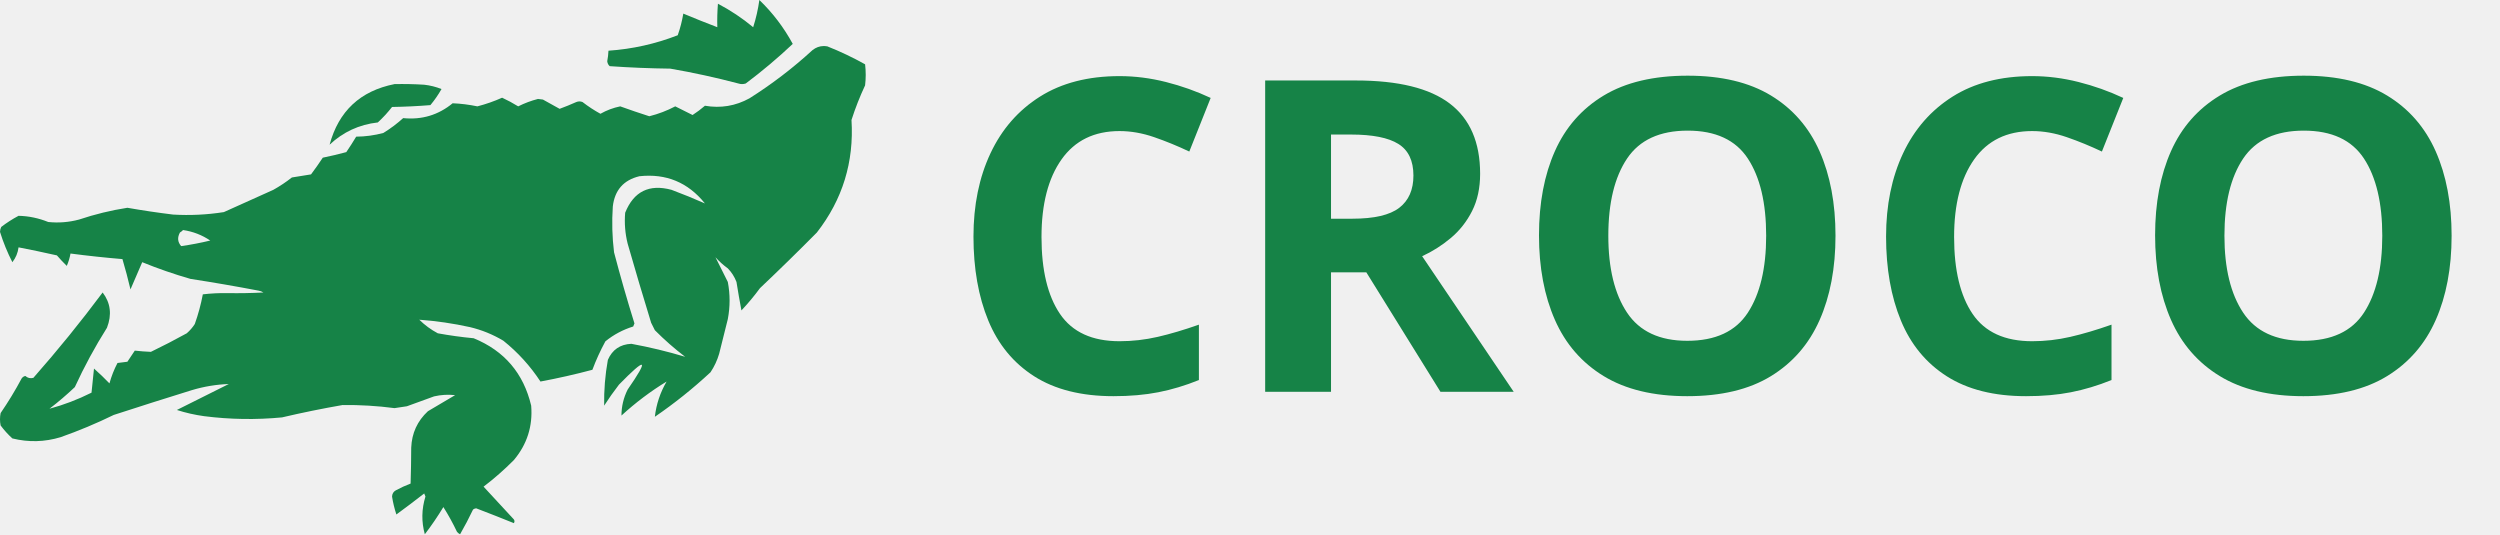
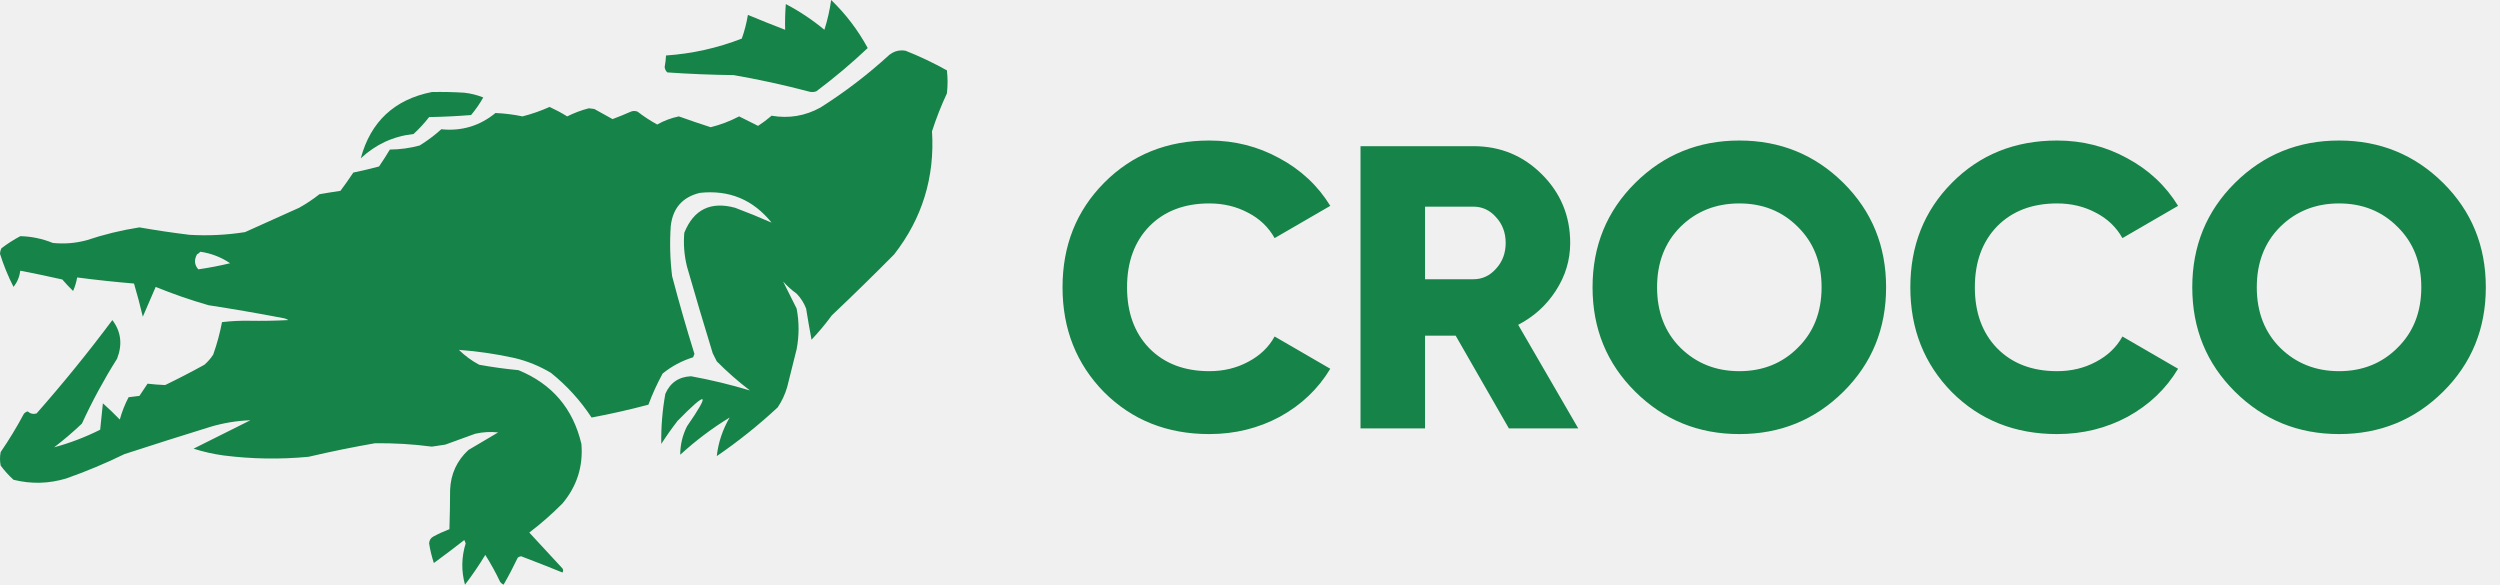
- <svg xmlns="http://www.w3.org/2000/svg" version="1.1" id="svg1" width="2675.677" height="571.816" viewBox="0 0 2675.677 571.816">
-   <defs id="defs1" />
-   <g id="g1" transform="translate(-208.2166,-218.8329)">
-     <g id="g3" transform="matrix(1.323649,0,0,1.323649,14.30236,-164.3634)" style="clip-rule:evenodd;fill:#168347;fill-opacity:1;fill-rule:evenodd;image-rendering:optimizeQuality;shape-rendering:geometricPrecision;text-rendering:geometricPrecision">
-       <path id="path3" style="opacity:1;fill:#168347;fill-opacity:1" d="m 812.27,326.734 c -3.153,0.073 -6.076,1.162 -8.77,3.266 -15.862,14.533 -32.862,27.533 -51,39 -11.276,6.196 -23.276,8.196 -36,6 -3.195,2.756 -6.528,5.256 -10,7.5 -4.667,-2.333 -9.333,-4.667 -14,-7 -6.684,3.509 -13.684,6.176 -21,8 -7.895,-2.533 -15.728,-5.2 -23.5,-8 -5.648,1.157 -10.981,3.157 -16,6 -5.09,-2.794 -9.923,-5.96 -14.5,-9.5 -1.667,-0.667 -3.333,-0.667 -5,0 -4.443,1.972 -8.943,3.805 -13.5,5.5 -4.49,-2.484 -8.99,-4.984 -13.5,-7.5 -1.333,-0.167 -2.667,-0.333 -4,-0.5 -5.519,1.423 -10.852,3.423 -16,6 -4.174,-2.588 -8.507,-4.921 -13,-7 -6.469,2.901 -13.136,5.235 -20,7 -6.642,-1.387 -13.309,-2.22 -20,-2.5 -11.592,9.525 -24.925,13.525 -40,12 -4.976,4.487 -10.309,8.487 -16,12 -7.189,1.943 -14.522,2.943 -22,3 -2.542,4.251 -5.209,8.418 -8,12.5 -6.279,1.689 -12.612,3.189 -19,4.5 -3.054,4.618 -6.22,9.118 -9.5,13.5 -5.171,0.76 -10.338,1.593 -15.5,2.5 -4.728,3.726 -9.728,7.059 -15,10 -13.372,6.072 -26.706,12.072 -40,18 -13.595,2.142 -27.262,2.808 -41,2 -12.382,-1.51 -24.715,-3.343 -37,-5.5 -13.254,2.063 -26.254,5.23 -39,9.5 -8.213,2.214 -16.546,2.881 -25,2 -7.75,-3.146 -15.75,-4.813 -24,-5 -4.935,2.606 -9.602,5.606 -14,9 -0.608,1.231 -0.941,2.564 -1,4 2.63,8.43 5.963,16.597 10,24.5 2.772,-3.543 4.439,-7.543 5,-12 10.354,2.005 20.687,4.171 31,6.5 2.56,2.971 5.227,5.804 8,8.5 1.407,-3.221 2.407,-6.555 3,-10 13.955,1.827 27.955,3.327 42,4.5 2.394,8.073 4.56,16.24 6.5,24.5 3.166,-7.327 6.333,-14.661 9.5,-22 12.76,5.198 25.76,9.698 39,13.5 18.405,2.843 36.739,6.01 55,9.5 1.422,0.209 2.755,0.709 4,1.5 -9.661,0.5 -19.328,0.666 -29,0.5 -6.696,-0.109 -13.363,0.224 -20,1 -1.542,8.167 -3.709,16.167 -6.5,24 -1.793,2.795 -3.96,5.295 -6.5,7.5 -9.51,5.255 -19.176,10.255 -29,15 -4.357,-0.175 -8.691,-0.508 -13,-1 l -6,9 c -2.667,0.333 -5.333,0.667 -8,1 -2.741,5.212 -4.907,10.712 -6.5,16.5 -4.015,-4.182 -8.182,-8.182 -12.5,-12 -0.684,6.555 -1.351,13.055 -2,19.5 -11.001,5.513 -22.335,9.846 -34,13 7.127,-5.459 13.961,-11.292 20.5,-17.5 7.635,-16.607 16.302,-32.607 26,-48 4.083,-10.564 2.917,-20.064 -3.5,-28.5 -17.708,23.733 -36.375,46.733 -56,69 -2.438,0.682 -4.605,0.182 -6.5,-1.5 -1.261,0.259 -2.261,0.926 -3,2 -5.164,9.666 -10.831,19 -17,28 -0.667,3.333 -0.667,6.667 0,10 2.797,3.799 5.964,7.299 9.5,10.5 13.065,3.244 26.065,2.911 39,-1 14.678,-5.172 29.011,-11.172 43,-18 20.953,-6.821 41.953,-13.488 63,-20 9.831,-2.962 19.831,-4.628 30,-5 -13.969,6.984 -27.969,13.984 -42,21 7.12,2.292 14.453,3.959 22,5 20.963,2.681 41.963,3.014 63,1 16.242,-3.811 32.575,-7.144 49,-10 14.046,-0.163 28.046,0.671 42,2.5 3.326,-0.547 6.66,-1.047 10,-1.5 7.333,-2.667 14.667,-5.333 22,-8 5.619,-1.299 11.286,-1.632 17,-1 -7.333,4.333 -14.667,8.667 -22,13 -8.536,7.924 -13.036,17.757 -13.5,29.5 -0.026,9.695 -0.192,19.362 -0.5,29 -4.119,1.559 -8.119,3.393 -12,5.5 -1.89,1.078 -2.89,2.745 -3,5 0.773,4.927 1.94,9.76 3.5,14.5 7.59,-5.545 15.09,-11.212 22.5,-17 0.333,0.833 0.667,1.667 1,2.5 -3.138,10.184 -3.304,20.351 -0.5,30.5 5.391,-7.059 10.391,-14.393 15,-22 4.035,6.393 7.702,13.06 11,20 0.689,0.857 1.522,1.523 2.5,2 3.755,-6.509 7.255,-13.176 10.5,-20 0.725,-0.559 1.558,-0.892 2.5,-1 10.217,3.905 20.384,7.905 30.5,12 0.667,-1 0.667,-2 0,-3 -8.167,-8.833 -16.333,-17.667 -24.5,-26.5 8.635,-6.578 16.802,-13.745 24.5,-21.5 10.696,-12.756 15.363,-27.422 14,-44 -6.189,-26.183 -21.689,-44.35 -46.5,-54.5 -9.731,-0.915 -19.398,-2.248 -29,-4 -5.533,-2.934 -10.533,-6.6 -15,-11 13.765,1.015 27.431,3.015 41,6 9.558,2.278 18.558,5.945 27,11 11.761,9.427 21.761,20.427 30,33 14.06,-2.625 28.06,-5.791 42,-9.5 2.952,-7.905 6.452,-15.572 10.5,-23 6.69,-5.429 14.19,-9.429 22.5,-12 0.333,-0.833 0.667,-1.667 1,-2.5 -5.937,-19.041 -11.437,-38.208 -16.5,-57.5 -1.51,-12.295 -1.843,-24.628 -1,-37 1.516,-13.236 8.682,-21.402 21.5,-24.5 21.663,-2.336 39.33,4.997 53,22 -8.776,-3.877 -17.776,-7.544 -27,-11 -18.066,-4.883 -30.566,1.283 -37.5,18.5 -0.71,8.438 -0.043,16.771 2,25 6.131,21.393 12.464,42.726 19,64 l 3,6 c 7.698,7.755 15.865,14.922 24.5,21.5 -14.224,-4.289 -28.724,-7.789 -43.5,-10.5 -9.062,0.403 -15.395,4.736 -19,13 -2.202,12.245 -3.202,24.579 -3,37 3.754,-5.842 7.754,-11.509 12,-17 22.19,-22.671 24.523,-21.337 7,4 -3.335,6.657 -5.002,13.657 -5,21 11.44,-10.482 23.607,-19.648 36.5,-27.5 -5.193,8.913 -8.36,18.413 -9.5,28.5 15.866,-10.86 30.866,-22.86 45,-36 3.099,-4.625 5.432,-9.625 7,-15 2.333,-9.333 4.667,-18.667 7,-28 1.897,-10.019 1.897,-20.019 0,-30 -3.406,-6.812 -6.739,-13.479 -10,-20 3.035,3.37 6.368,6.37 10,9 3.082,3.159 5.416,6.825 7,11 1.24,7.779 2.574,15.446 4,23 5.377,-5.708 10.377,-11.708 15,-18 15.611,-14.788 30.944,-29.788 46,-45 20.771,-26.656 30.104,-56.99 28,-91 3.076,-9.559 6.742,-18.893 11,-28 0.667,-5.667 0.667,-11.333 0,-17 -9.817,-5.491 -19.984,-10.325 -30.5,-14.5 -1.102,-0.201 -2.179,-0.29 -3.23,-0.266 z M 294.5,475.5 c 7.988,1.162 15.322,3.996 22,8.5 -7.804,1.875 -15.638,3.375 -23.5,4.5 -2.896,-3.274 -3.229,-6.941 -1,-11 0.995,-0.566 1.828,-1.233 2.5,-2 z" />
-       <path style="clip-rule:evenodd;opacity:1;fill:#168347;fill-opacity:1;fill-rule:evenodd;image-rendering:optimizeQuality;shape-rendering:geometricPrecision;text-rendering:geometricPrecision" fill="#ecddaa" d="m 465.5,357.5 c 8.007,-0.166 16.007,0 24,0.5 4.835,0.542 9.501,1.709 14,3.5 -2.61,4.609 -5.61,8.942 -9,13 -10.317,0.832 -20.651,1.332 -31,1.5 -3.492,4.485 -7.325,8.651 -11.5,12.5 -15.047,1.692 -28.047,7.692 -39,18 7.325,-27.156 24.825,-43.489 52.5,-49 z" id="path4" />
-       <path style="clip-rule:evenodd;opacity:1;fill:#168347;fill-opacity:1;fill-rule:evenodd;image-rendering:optimizeQuality;shape-rendering:geometricPrecision;text-rendering:geometricPrecision" fill="#eddeab" d="m 760.5,289.5 c 10.784,10.366 19.784,22.199 27,35.5 -12.019,11.346 -24.686,22.012 -38,32 -2,0.667 -4,0.667 -6,0 -18.167,-4.792 -36.501,-8.792 -55,-12 -16.357,-0.194 -32.69,-0.86 -49,-2 -1.158,-1.009 -1.825,-2.342 -2,-4 0.531,-2.817 0.864,-5.65 1,-8.5 19.292,-1.323 37.959,-5.489 56,-12.5 2.005,-5.654 3.505,-11.488 4.5,-17.5 9.127,3.815 18.294,7.482 27.5,11 -0.166,-6.342 0,-12.675 0.5,-19 10.18,5.353 19.68,11.686 28.5,19 2.296,-7.185 3.963,-14.519 5,-22 z" id="path2" />
-     </g>
-     <text xml:space="preserve" style="font-style:normal;font-variant:normal;font-weight:normal;font-stretch:normal;font-size:466.667px;font-family:Gilroy;-inkscape-font-specification:'Gilroy weight=250';fill:#168347;fill-opacity:1" x="1223.026" y="638.174" id="text1">
-       <tspan id="tspan1" x="1223.026" y="638.174" style="font-style:normal;font-variant:normal;font-weight:800;font-stretch:normal;font-size:466.667px;font-family:Gilroy;-inkscape-font-specification:'Gilroy Ultra-Bold';fill:#168347;fill-opacity:1">CROCO</tspan>
-     </text>
+ <svg xmlns="http://www.w3.org/2000/svg" width="248" height="58" viewBox="0 0 248 58" fill="none">
+   <g clip-path="url(#clip0_2015_103)">
+     <path fill-rule="evenodd" clip-rule="evenodd" d="M82.451 0C83.9 1.392 85.108 2.98 86.077 4.766C84.463 6.29 82.762 7.722 80.974 9.062C80.706 9.152 80.437 9.152 80.168 9.062C77.729 8.419 75.267 7.882 72.783 7.451C70.586 7.425 68.393 7.336 66.203 7.183C66.047 7.047 65.958 6.868 65.934 6.646C66.006 6.268 66.05 5.887 66.069 5.505C68.659 5.327 71.166 4.768 73.588 3.826C73.858 3.067 74.059 2.284 74.193 1.477C75.418 1.989 76.65 2.481 77.886 2.954C77.863 2.102 77.886 1.252 77.953 0.403C79.32 1.121 80.596 1.972 81.78 2.954C82.088 1.989 82.312 1.004 82.451 0Z" fill="#168348" />
+     <path fill-rule="evenodd" clip-rule="evenodd" d="M89.403 4.999C88.98 5.009 88.587 5.155 88.226 5.438C86.096 7.389 83.813 9.134 81.377 10.674C79.863 11.505 78.251 11.774 76.543 11.479C76.114 11.849 75.666 12.185 75.2 12.486C74.573 12.173 73.947 11.86 73.32 11.546C72.422 12.017 71.482 12.376 70.5 12.62C69.44 12.28 68.388 11.922 67.344 11.546C66.586 11.702 65.87 11.97 65.196 12.352C64.512 11.977 63.863 11.552 63.249 11.076C63.025 10.987 62.801 10.987 62.577 11.076C61.98 11.341 61.376 11.587 60.764 11.815C60.161 11.481 59.557 11.146 58.951 10.808C58.772 10.786 58.593 10.763 58.414 10.741C57.673 10.932 56.957 11.2 56.266 11.546C55.705 11.199 55.123 10.886 54.52 10.607C53.651 10.996 52.756 11.309 51.834 11.546C50.942 11.36 50.047 11.248 49.149 11.211C47.592 12.489 45.801 13.027 43.777 12.822C43.109 13.424 42.393 13.961 41.629 14.433C40.663 14.694 39.678 14.828 38.674 14.836C38.333 15.406 37.975 15.966 37.6 16.514C36.757 16.741 35.906 16.942 35.049 17.118C34.639 17.738 34.213 18.342 33.773 18.931C33.078 19.033 32.385 19.144 31.691 19.266C31.056 19.767 30.385 20.214 29.677 20.609C27.881 21.424 26.091 22.23 24.306 23.026C22.48 23.313 20.645 23.402 18.8 23.294C17.137 23.091 15.481 22.845 13.832 22.556C12.052 22.832 10.306 23.258 8.594 23.831C7.491 24.128 6.372 24.218 5.237 24.099C4.196 23.677 3.122 23.453 2.014 23.428C1.352 23.778 0.725 24.181 0.134 24.637C0.053 24.802 0.008 24.981 3.3571e-05 25.174C0.353 26.305 0.801 27.402 1.343 28.463C1.715 27.987 1.939 27.45 2.014 26.852C3.405 27.121 4.792 27.412 6.177 27.724C6.521 28.123 6.879 28.504 7.251 28.866C7.44 28.433 7.575 27.986 7.654 27.523C9.528 27.768 11.408 27.97 13.294 28.127C13.616 29.211 13.907 30.308 14.167 31.417C14.592 30.433 15.018 29.448 15.443 28.463C17.156 29.161 18.902 29.765 20.68 30.276C23.151 30.657 25.613 31.082 28.066 31.551C28.257 31.579 28.436 31.646 28.603 31.752C27.305 31.819 26.007 31.842 24.709 31.819C23.809 31.805 22.914 31.849 22.023 31.954C21.816 33.05 21.525 34.124 21.15 35.176C20.909 35.551 20.618 35.887 20.277 36.183C19 36.888 17.702 37.56 16.383 38.197C15.798 38.173 15.216 38.129 14.637 38.062L13.832 39.271C13.473 39.316 13.115 39.36 12.757 39.405C12.389 40.105 12.098 40.843 11.884 41.62C11.345 41.059 10.786 40.522 10.206 40.009C10.114 40.889 10.024 41.762 9.937 42.627C8.46 43.367 6.938 43.949 5.371 44.373C6.329 43.64 7.246 42.857 8.124 42.023C9.15 39.794 10.313 37.645 11.616 35.579C12.164 34.16 12.007 32.885 11.146 31.752C8.768 34.939 6.261 38.027 3.626 41.016C3.298 41.108 3.007 41.041 2.753 40.815C2.584 40.85 2.449 40.939 2.35 41.083C1.657 42.381 0.896 43.634 0.067 44.843C-0.022 45.29 -0.022 45.738 0.067 46.185C0.443 46.695 0.868 47.165 1.343 47.595C3.097 48.03 4.843 47.986 6.58 47.461C8.551 46.766 10.476 45.961 12.354 45.044C15.168 44.128 17.988 43.233 20.814 42.359C22.134 41.961 23.477 41.737 24.843 41.688C22.967 42.625 21.087 43.565 19.203 44.507C20.159 44.815 21.144 45.038 22.157 45.178C24.972 45.538 27.792 45.583 30.617 45.312C32.798 44.801 34.992 44.353 37.197 43.97C39.083 43.948 40.963 44.06 42.837 44.306C43.284 44.232 43.731 44.165 44.18 44.104C45.165 43.746 46.15 43.388 47.134 43.03C47.889 42.856 48.65 42.811 49.417 42.896C48.432 43.478 47.448 44.059 46.463 44.641C45.317 45.705 44.712 47.025 44.65 48.602C44.647 49.904 44.624 51.201 44.583 52.495C44.03 52.705 43.493 52.951 42.971 53.234C42.718 53.379 42.583 53.602 42.569 53.905C42.672 54.567 42.829 55.215 43.039 55.852C44.058 55.107 45.065 54.346 46.06 53.569C46.105 53.681 46.15 53.793 46.194 53.905C45.773 55.272 45.751 56.637 46.127 58C46.851 57.052 47.523 56.068 48.141 55.046C48.683 55.905 49.176 56.8 49.619 57.731C49.711 57.846 49.823 57.936 49.954 58C50.459 57.126 50.928 56.231 51.364 55.315C51.462 55.24 51.574 55.195 51.7 55.181C53.072 55.705 54.437 56.242 55.796 56.792C55.885 56.657 55.885 56.523 55.796 56.389C54.699 55.203 53.602 54.017 52.506 52.831C53.665 51.948 54.762 50.986 55.796 49.944C57.232 48.232 57.859 46.263 57.676 44.037C56.845 40.522 54.763 38.083 51.431 36.72C50.125 36.597 48.827 36.418 47.537 36.183C46.794 35.789 46.123 35.297 45.523 34.706C47.371 34.842 49.206 35.111 51.029 35.512C52.312 35.817 53.521 36.31 54.654 36.988C56.234 38.254 57.577 39.731 58.683 41.419C60.571 41.067 62.451 40.642 64.323 40.144C64.719 39.082 65.189 38.053 65.733 37.056C66.631 36.327 67.638 35.79 68.754 35.444C68.799 35.333 68.844 35.221 68.889 35.109C68.091 32.552 67.353 29.979 66.673 27.389C66.47 25.738 66.425 24.082 66.539 22.421C66.742 20.644 67.704 19.548 69.426 19.132C72.335 18.818 74.707 19.803 76.543 22.086C75.364 21.565 74.156 21.073 72.917 20.609C70.491 19.953 68.812 20.781 67.881 23.093C67.786 24.226 67.876 25.344 68.15 26.449C68.973 29.321 69.824 32.185 70.701 35.042L71.104 35.847C72.138 36.888 73.235 37.851 74.394 38.734C72.484 38.158 70.537 37.688 68.553 37.324C67.336 37.378 66.486 37.96 66.001 39.069C65.706 40.714 65.571 42.369 65.599 44.037C66.103 43.253 66.64 42.492 67.21 41.755C70.19 38.711 70.503 38.89 68.15 42.292C67.702 43.185 67.478 44.125 67.479 45.111C69.015 43.704 70.649 42.473 72.38 41.419C71.683 42.616 71.257 43.891 71.104 45.245C73.235 43.787 75.249 42.176 77.147 40.412C77.563 39.791 77.877 39.12 78.087 38.398C78.4 37.145 78.714 35.892 79.027 34.639C79.282 33.294 79.282 31.951 79.027 30.611C78.57 29.697 78.122 28.801 77.684 27.926C78.092 28.378 78.539 28.781 79.027 29.134C79.441 29.558 79.754 30.051 79.967 30.611C80.134 31.655 80.313 32.685 80.504 33.699C81.226 32.933 81.898 32.127 82.519 31.282C84.615 29.297 86.674 27.283 88.696 25.241C91.485 21.662 92.738 17.589 92.456 13.023C92.869 11.74 93.361 10.487 93.933 9.264C94.022 8.503 94.022 7.742 93.933 6.981C92.615 6.244 91.249 5.595 89.837 5.035C89.689 5.008 89.544 4.996 89.403 4.999ZM19.874 24.972C20.947 25.128 21.932 25.509 22.829 26.113C21.781 26.365 20.729 26.567 19.673 26.718C19.284 26.278 19.239 25.786 19.539 25.241C19.672 25.165 19.784 25.075 19.874 24.972Z" fill="#168348" />
+     <path fill-rule="evenodd" clip-rule="evenodd" d="M42.837 9.13C43.912 9.107 44.987 9.13 46.06 9.197C46.709 9.27 47.336 9.426 47.94 9.667C47.59 10.286 47.187 10.867 46.731 11.412C45.346 11.524 43.958 11.591 42.569 11.614C42.1 12.216 41.585 12.775 41.024 13.292C39.004 13.519 37.258 14.325 35.787 15.708C36.771 12.062 39.121 9.87 42.837 9.13Z" fill="#168348" />
  </g>
+   <path d="M119.963 43.06C115.776 43.06 112.296 41.673 109.523 38.9C106.776 36.1 105.403 32.633 105.403 28.5C105.403 24.367 106.776 20.913 109.523 18.14C112.296 15.34 115.776 13.94 119.963 13.94C122.47 13.94 124.79 14.527 126.923 15.7C129.056 16.847 130.736 18.42 131.963 20.42L126.443 23.62C125.83 22.527 124.95 21.687 123.803 21.1C122.656 20.487 121.376 20.18 119.963 20.18C117.483 20.18 115.496 20.94 114.003 22.46C112.536 23.98 111.803 25.993 111.803 28.5C111.803 31.007 112.536 33.02 114.003 34.54C115.496 36.06 117.483 36.82 119.963 36.82C121.376 36.82 122.656 36.513 123.803 35.9C124.976 35.287 125.856 34.447 126.443 33.38L131.963 36.58C130.763 38.58 129.096 40.167 126.963 41.34C124.83 42.487 122.496 43.06 119.963 43.06ZM149.683 42.5L144.403 33.3H141.363V42.5H134.963V14.5H146.163C148.829 14.5 151.096 15.433 152.963 17.3C154.829 19.167 155.763 21.433 155.763 24.1C155.763 25.807 155.283 27.393 154.323 28.86C153.389 30.3 152.149 31.42 150.603 32.22L156.563 42.5H149.683ZM141.363 20.5V27.7H146.163C147.043 27.7 147.789 27.353 148.403 26.66C149.043 25.967 149.363 25.113 149.363 24.1C149.363 23.087 149.043 22.233 148.403 21.54C147.789 20.847 147.043 20.5 146.163 20.5H141.363ZM182.861 38.86C180.035 41.66 176.595 43.06 172.541 43.06C168.488 43.06 165.048 41.66 162.221 38.86C159.395 36.06 157.981 32.607 157.981 28.5C157.981 24.393 159.395 20.94 162.221 18.14C165.048 15.34 168.488 13.94 172.541 13.94C176.595 13.94 180.035 15.34 182.861 18.14C185.688 20.94 187.101 24.393 187.101 28.5C187.101 32.607 185.688 36.06 182.861 38.86ZM166.701 34.5C168.275 36.047 170.221 36.82 172.541 36.82C174.861 36.82 176.795 36.047 178.341 34.5C179.915 32.953 180.701 30.953 180.701 28.5C180.701 26.047 179.915 24.047 178.341 22.5C176.795 20.953 174.861 20.18 172.541 20.18C170.221 20.18 168.275 20.953 166.701 22.5C165.155 24.047 164.381 26.047 164.381 28.5C164.381 30.953 165.155 32.953 166.701 34.5ZM204.065 43.06C199.878 43.06 196.398 41.673 193.625 38.9C190.878 36.1 189.505 32.633 189.505 28.5C189.505 24.367 190.878 20.913 193.625 18.14C196.398 15.34 199.878 13.94 204.065 13.94C206.571 13.94 208.891 14.527 211.025 15.7C213.158 16.847 214.838 18.42 216.065 20.42L210.545 23.62C209.931 22.527 209.051 21.687 207.905 21.1C206.758 20.487 205.478 20.18 204.065 20.18C201.585 20.18 199.598 20.94 198.105 22.46C196.638 23.98 195.905 25.993 195.905 28.5C195.905 31.007 196.638 33.02 198.105 34.54C199.598 36.06 201.585 36.82 204.065 36.82C205.478 36.82 206.758 36.513 207.905 35.9C209.078 35.287 209.958 34.447 210.545 33.38L216.065 36.58C214.865 38.58 213.198 40.167 211.065 41.34C208.931 42.487 206.598 43.06 204.065 43.06ZM242.353 38.86C239.527 41.66 236.087 43.06 232.033 43.06C227.98 43.06 224.54 41.66 221.713 38.86C218.887 36.06 217.473 32.607 217.473 28.5C217.473 24.393 218.887 20.94 221.713 18.14C224.54 15.34 227.98 13.94 232.033 13.94C236.087 13.94 239.527 15.34 242.353 18.14C245.18 20.94 246.593 24.393 246.593 28.5C246.593 32.607 245.18 36.06 242.353 38.86ZM226.193 34.5C227.767 36.047 229.713 36.82 232.033 36.82C234.353 36.82 236.287 36.047 237.833 34.5C239.407 32.953 240.193 30.953 240.193 28.5C240.193 26.047 239.407 24.047 237.833 22.5C236.287 20.953 234.353 20.18 232.033 20.18C229.713 20.18 227.767 20.953 226.193 22.5C224.647 24.047 223.873 26.047 223.873 28.5C223.873 30.953 224.647 32.953 226.193 34.5Z" fill="#168348" />
+   <defs>
+     <clipPath id="clip0_2015_103">
+       <rect width="94" height="58" fill="white" />
+     </clipPath>
+   </defs>
</svg>
